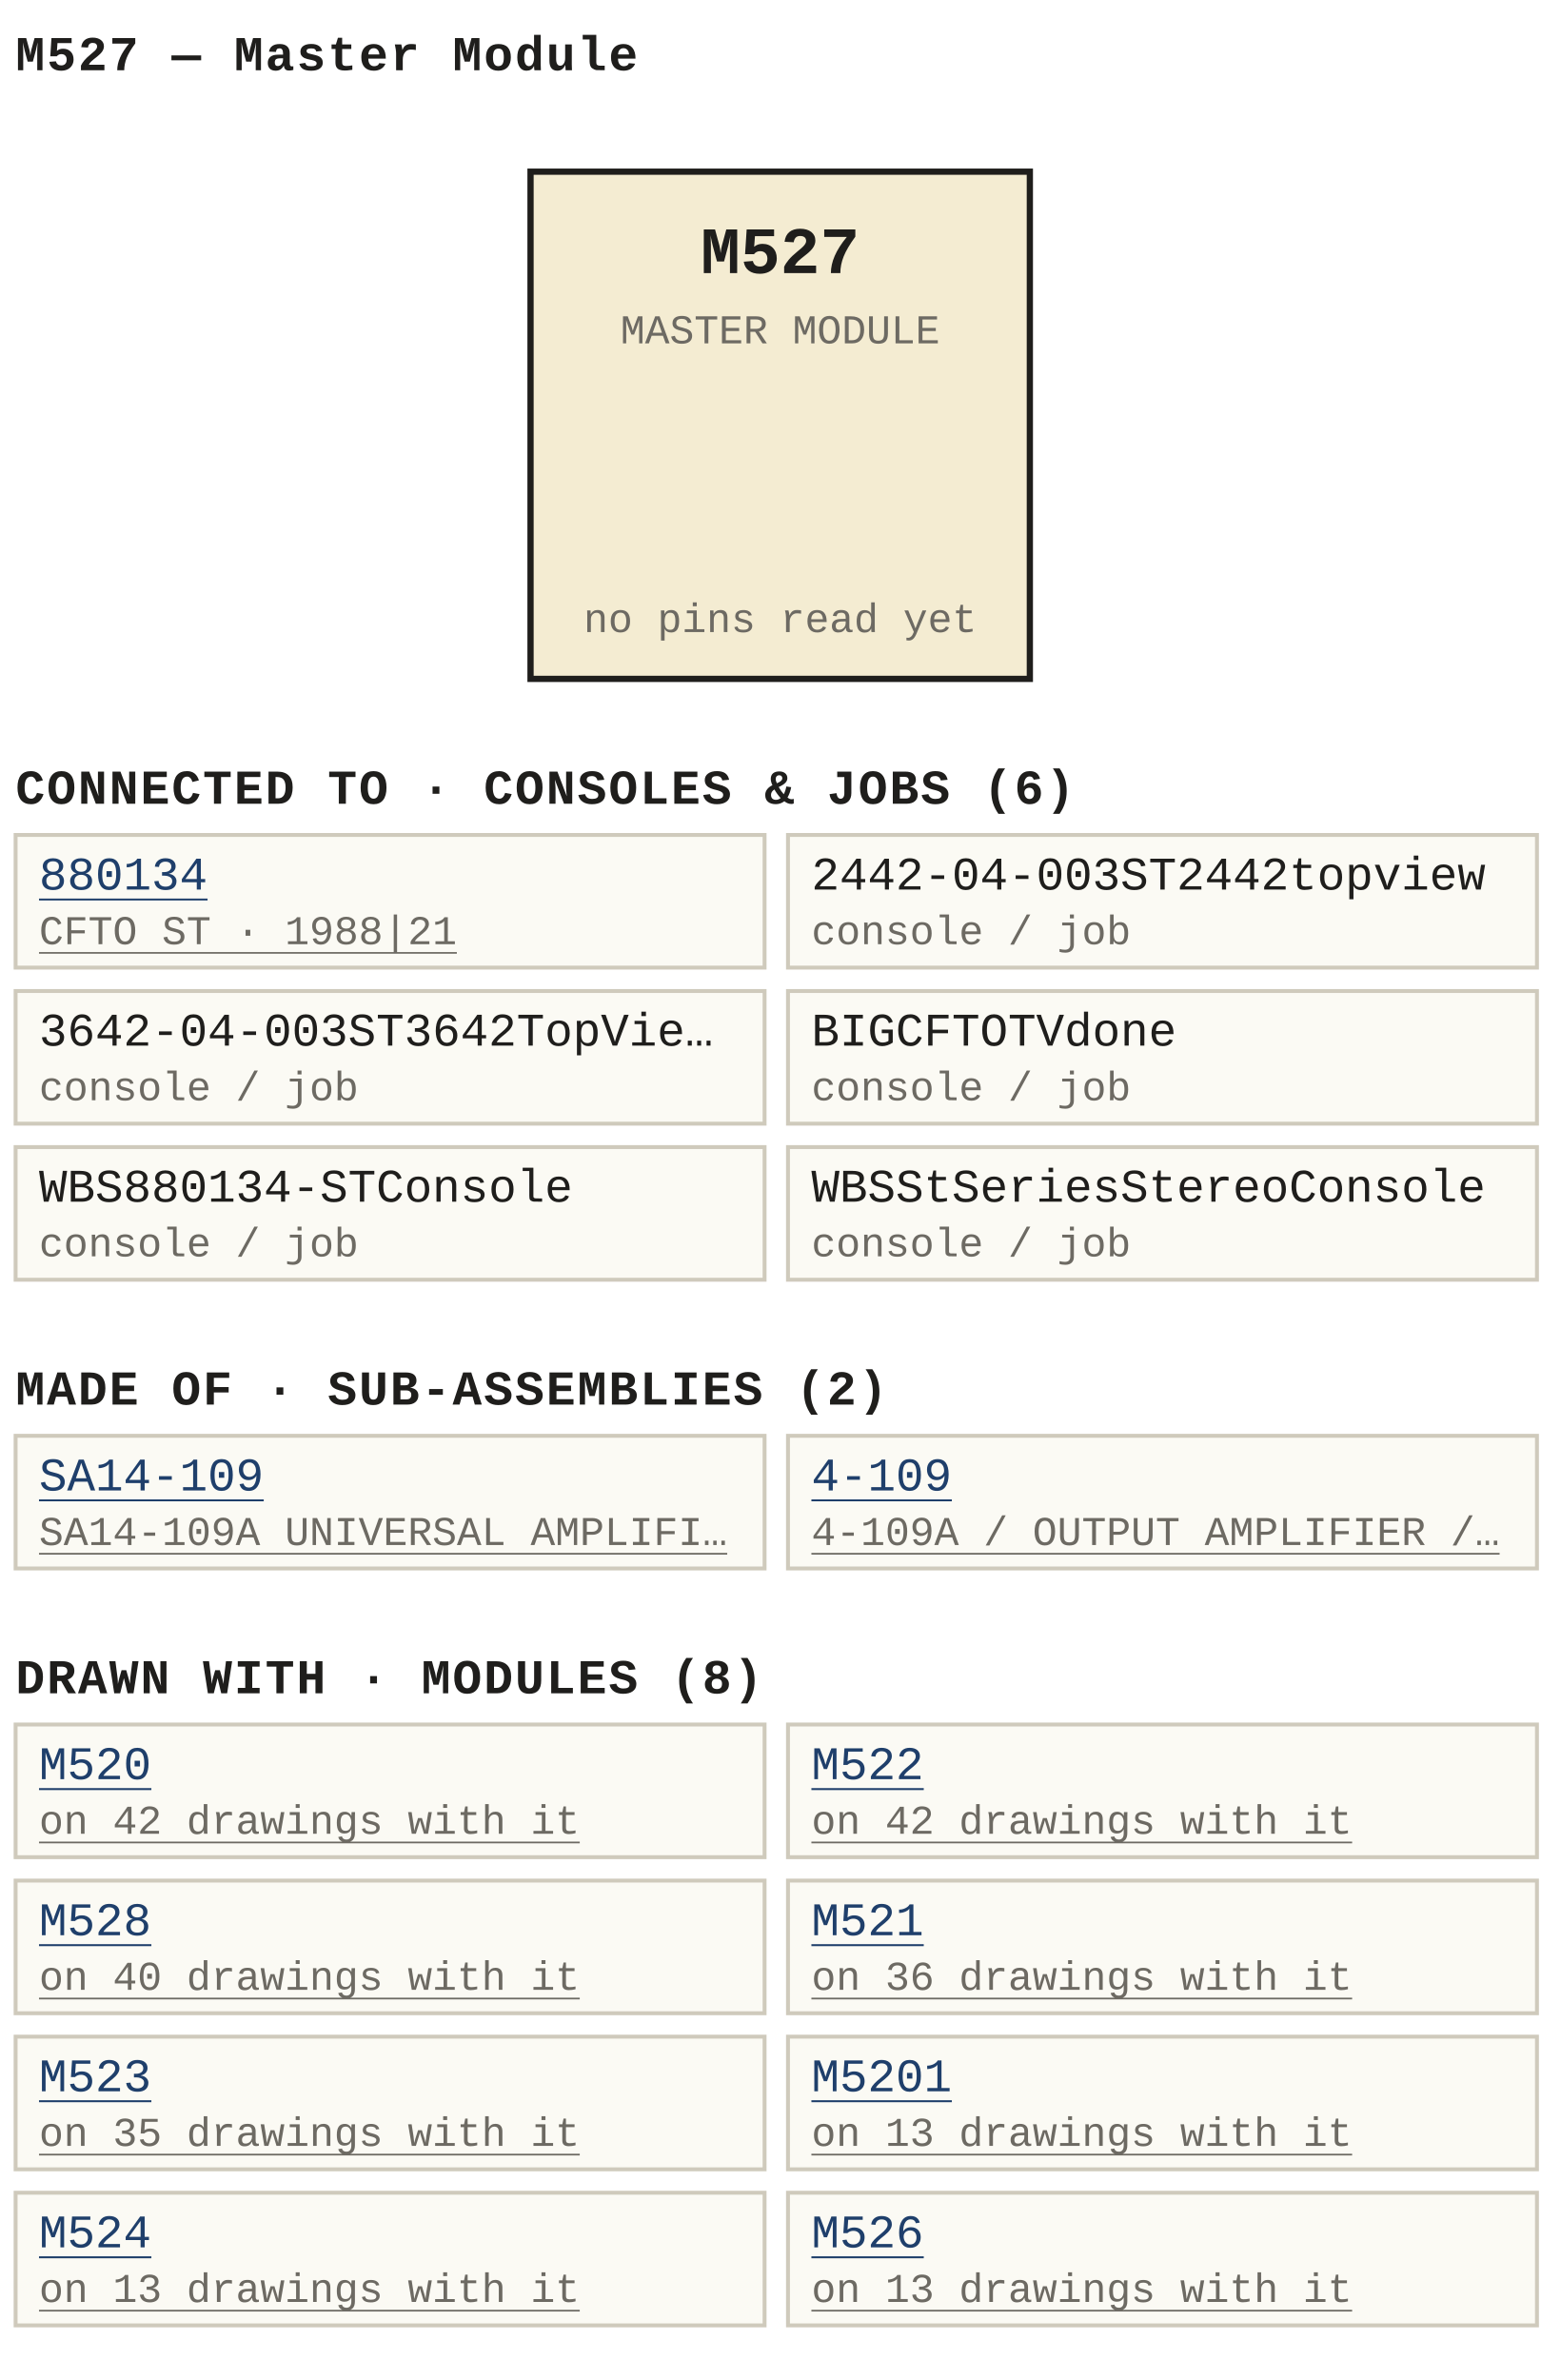
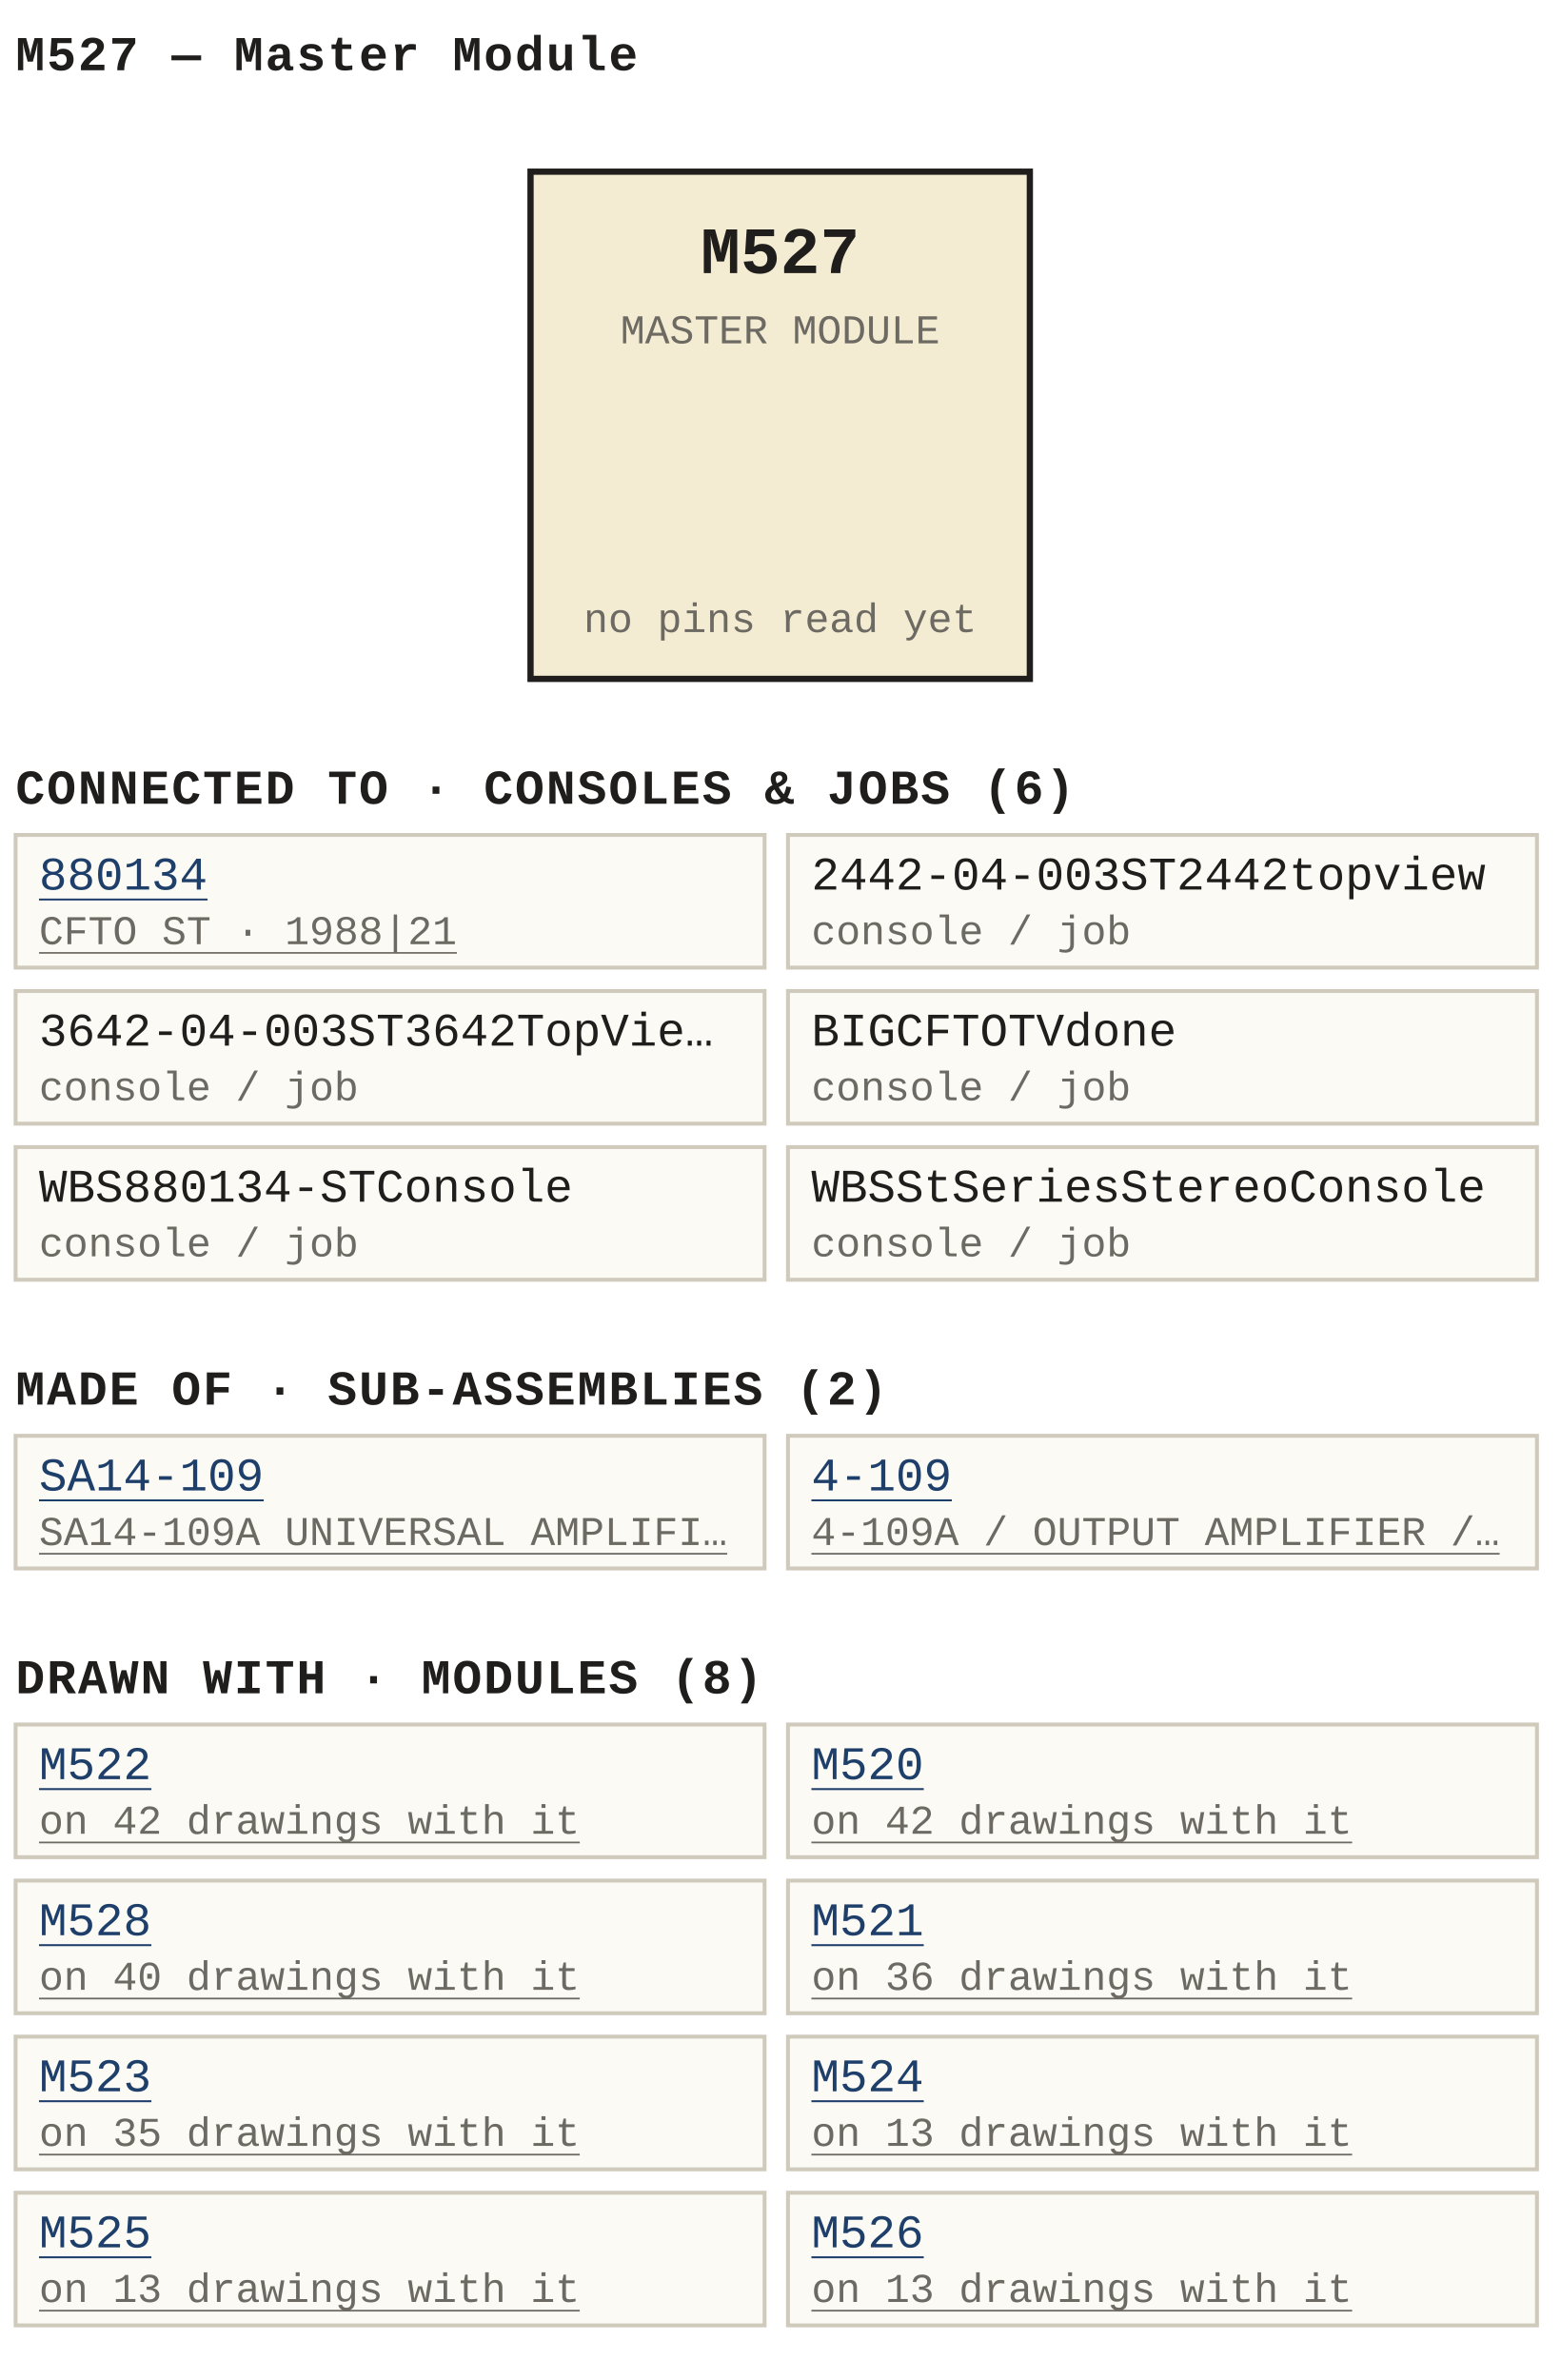
<svg xmlns="http://www.w3.org/2000/svg" class="wp" viewBox="0 0 400 610" width="400" height="610" role="img" aria-label="M527 connections" style="width:100%;max-width:500px;height:auto;background:#fbfaf4">
  <style>.wp text{font-family:"Courier Prime","Courier New",Courier,monospace;fill:#1f1e1c;font-size:12px} .wp .f{fill:#6d6a63;font-size:10.5px} .wp .h{font-size:12.5px;font-weight:700;letter-spacing:.04em} .wp .b{font-size:17px;font-weight:700} .wp a text{fill:#1f3f6b;text-decoration:underline} .wp a:hover rect{fill:#efe9d2}</style>
  <text x="4" y="18" class="h">M527 — Master Module</text>
  <rect x="136" y="44" width="128" height="130" fill="#f4ecd2" stroke="#1f1e1c" stroke-width="1.6" />
  <text x="200.0" y="70" class="b" text-anchor="middle">M527</text>
  <text x="200.0" y="88" class="f" text-anchor="middle">MASTER MODULE</text>
  <text x="200.0" y="162" class="f" text-anchor="middle">no pins read yet</text>
  <text x="4" y="206" class="h">CONNECTED TO · CONSOLES &amp; JOBS (6)</text>
  <a href="../../PAGES/Job-880134.html">
    <rect x="4" y="214" width="192" height="34" fill="#fbfaf4" stroke="#cfcabc" />
    <text x="10" y="228">880134</text>
    <text x="10" y="242" class="f">CFTO ST · 1988|21</text>
  </a>
  <rect x="202" y="214" width="192" height="34" fill="#fbfaf4" stroke="#cfcabc" />
  <text x="208" y="228">2442-04-003ST2442topview</text>
  <text x="208" y="242" class="f">console / job</text>
  <rect x="4" y="254" width="192" height="34" fill="#fbfaf4" stroke="#cfcabc" />
  <text x="10" y="268">3642-04-003ST3642TopVie…</text>
  <text x="10" y="282" class="f">console / job</text>
  <rect x="202" y="254" width="192" height="34" fill="#fbfaf4" stroke="#cfcabc" />
  <text x="208" y="268">BIGCFTOTVdone</text>
  <text x="208" y="282" class="f">console / job</text>
  <rect x="4" y="294" width="192" height="34" fill="#fbfaf4" stroke="#cfcabc" />
  <text x="10" y="308">WBS880134-STConsole</text>
  <text x="10" y="322" class="f">console / job</text>
  <rect x="202" y="294" width="192" height="34" fill="#fbfaf4" stroke="#cfcabc" />
  <text x="208" y="308">WBSStSeriesStereoConsole</text>
  <text x="208" y="322" class="f">console / job</text>
  <text x="4" y="360" class="h">MADE OF · SUB-ASSEMBLIES (2)</text>
  <a href="../../PAGES/Register-Circuit-boards-SA14-nnn.html#sa14-109">
    <rect x="4" y="368" width="192" height="34" fill="#fbfaf4" stroke="#cfcabc" />
    <text x="10" y="382">SA14-109</text>
    <text x="10" y="396" class="f">SA14-109A UNIVERSAL AMPLIFI…</text>
  </a>
  <a href="../../PAGES/Register-Sub-assemblies-n-nnn.html#4-109">
    <rect x="202" y="368" width="192" height="34" fill="#fbfaf4" stroke="#cfcabc" />
    <text x="208" y="382">4-109</text>
    <text x="208" y="396" class="f">4-109A / OUTPUT AMPLIFIER /…</text>
  </a>
  <text x="4" y="434" class="h">DRAWN WITH · MODULES (8)</text>
-   <a href="../../PAGES/M520.html">
+   <a href="../../PAGES/M522.html">
    <rect x="4" y="442" width="192" height="34" fill="#fbfaf4" stroke="#cfcabc" />
-     <text x="10" y="456">M520</text>
+     <text x="10" y="456">M522</text>
    <text x="10" y="470" class="f">on 42 drawings with it</text>
  </a>
-   <a href="../../PAGES/M522.html">
+   <a href="../../PAGES/M520.html">
    <rect x="202" y="442" width="192" height="34" fill="#fbfaf4" stroke="#cfcabc" />
-     <text x="208" y="456">M522</text>
+     <text x="208" y="456">M520</text>
    <text x="208" y="470" class="f">on 42 drawings with it</text>
  </a>
  <a href="../../PAGES/M528.html">
    <rect x="4" y="482" width="192" height="34" fill="#fbfaf4" stroke="#cfcabc" />
    <text x="10" y="496">M528</text>
    <text x="10" y="510" class="f">on 40 drawings with it</text>
  </a>
  <a href="../../PAGES/M521.html">
    <rect x="202" y="482" width="192" height="34" fill="#fbfaf4" stroke="#cfcabc" />
    <text x="208" y="496">M521</text>
    <text x="208" y="510" class="f">on 36 drawings with it</text>
  </a>
  <a href="../../PAGES/M523.html">
    <rect x="4" y="522" width="192" height="34" fill="#fbfaf4" stroke="#cfcabc" />
    <text x="10" y="536">M523</text>
    <text x="10" y="550" class="f">on 35 drawings with it</text>
  </a>
-   <a href="../../PAGES/M5201.html">
+   <a href="../../PAGES/M524.html">
    <rect x="202" y="522" width="192" height="34" fill="#fbfaf4" stroke="#cfcabc" />
-     <text x="208" y="536">M5201</text>
+     <text x="208" y="536">M524</text>
    <text x="208" y="550" class="f">on 13 drawings with it</text>
  </a>
-   <a href="../../PAGES/M524.html">
+   <a href="../../PAGES/M525.html">
    <rect x="4" y="562" width="192" height="34" fill="#fbfaf4" stroke="#cfcabc" />
-     <text x="10" y="576">M524</text>
+     <text x="10" y="576">M525</text>
    <text x="10" y="590" class="f">on 13 drawings with it</text>
  </a>
  <a href="../../PAGES/M526.html">
    <rect x="202" y="562" width="192" height="34" fill="#fbfaf4" stroke="#cfcabc" />
    <text x="208" y="576">M526</text>
    <text x="208" y="590" class="f">on 13 drawings with it</text>
  </a>
</svg>
